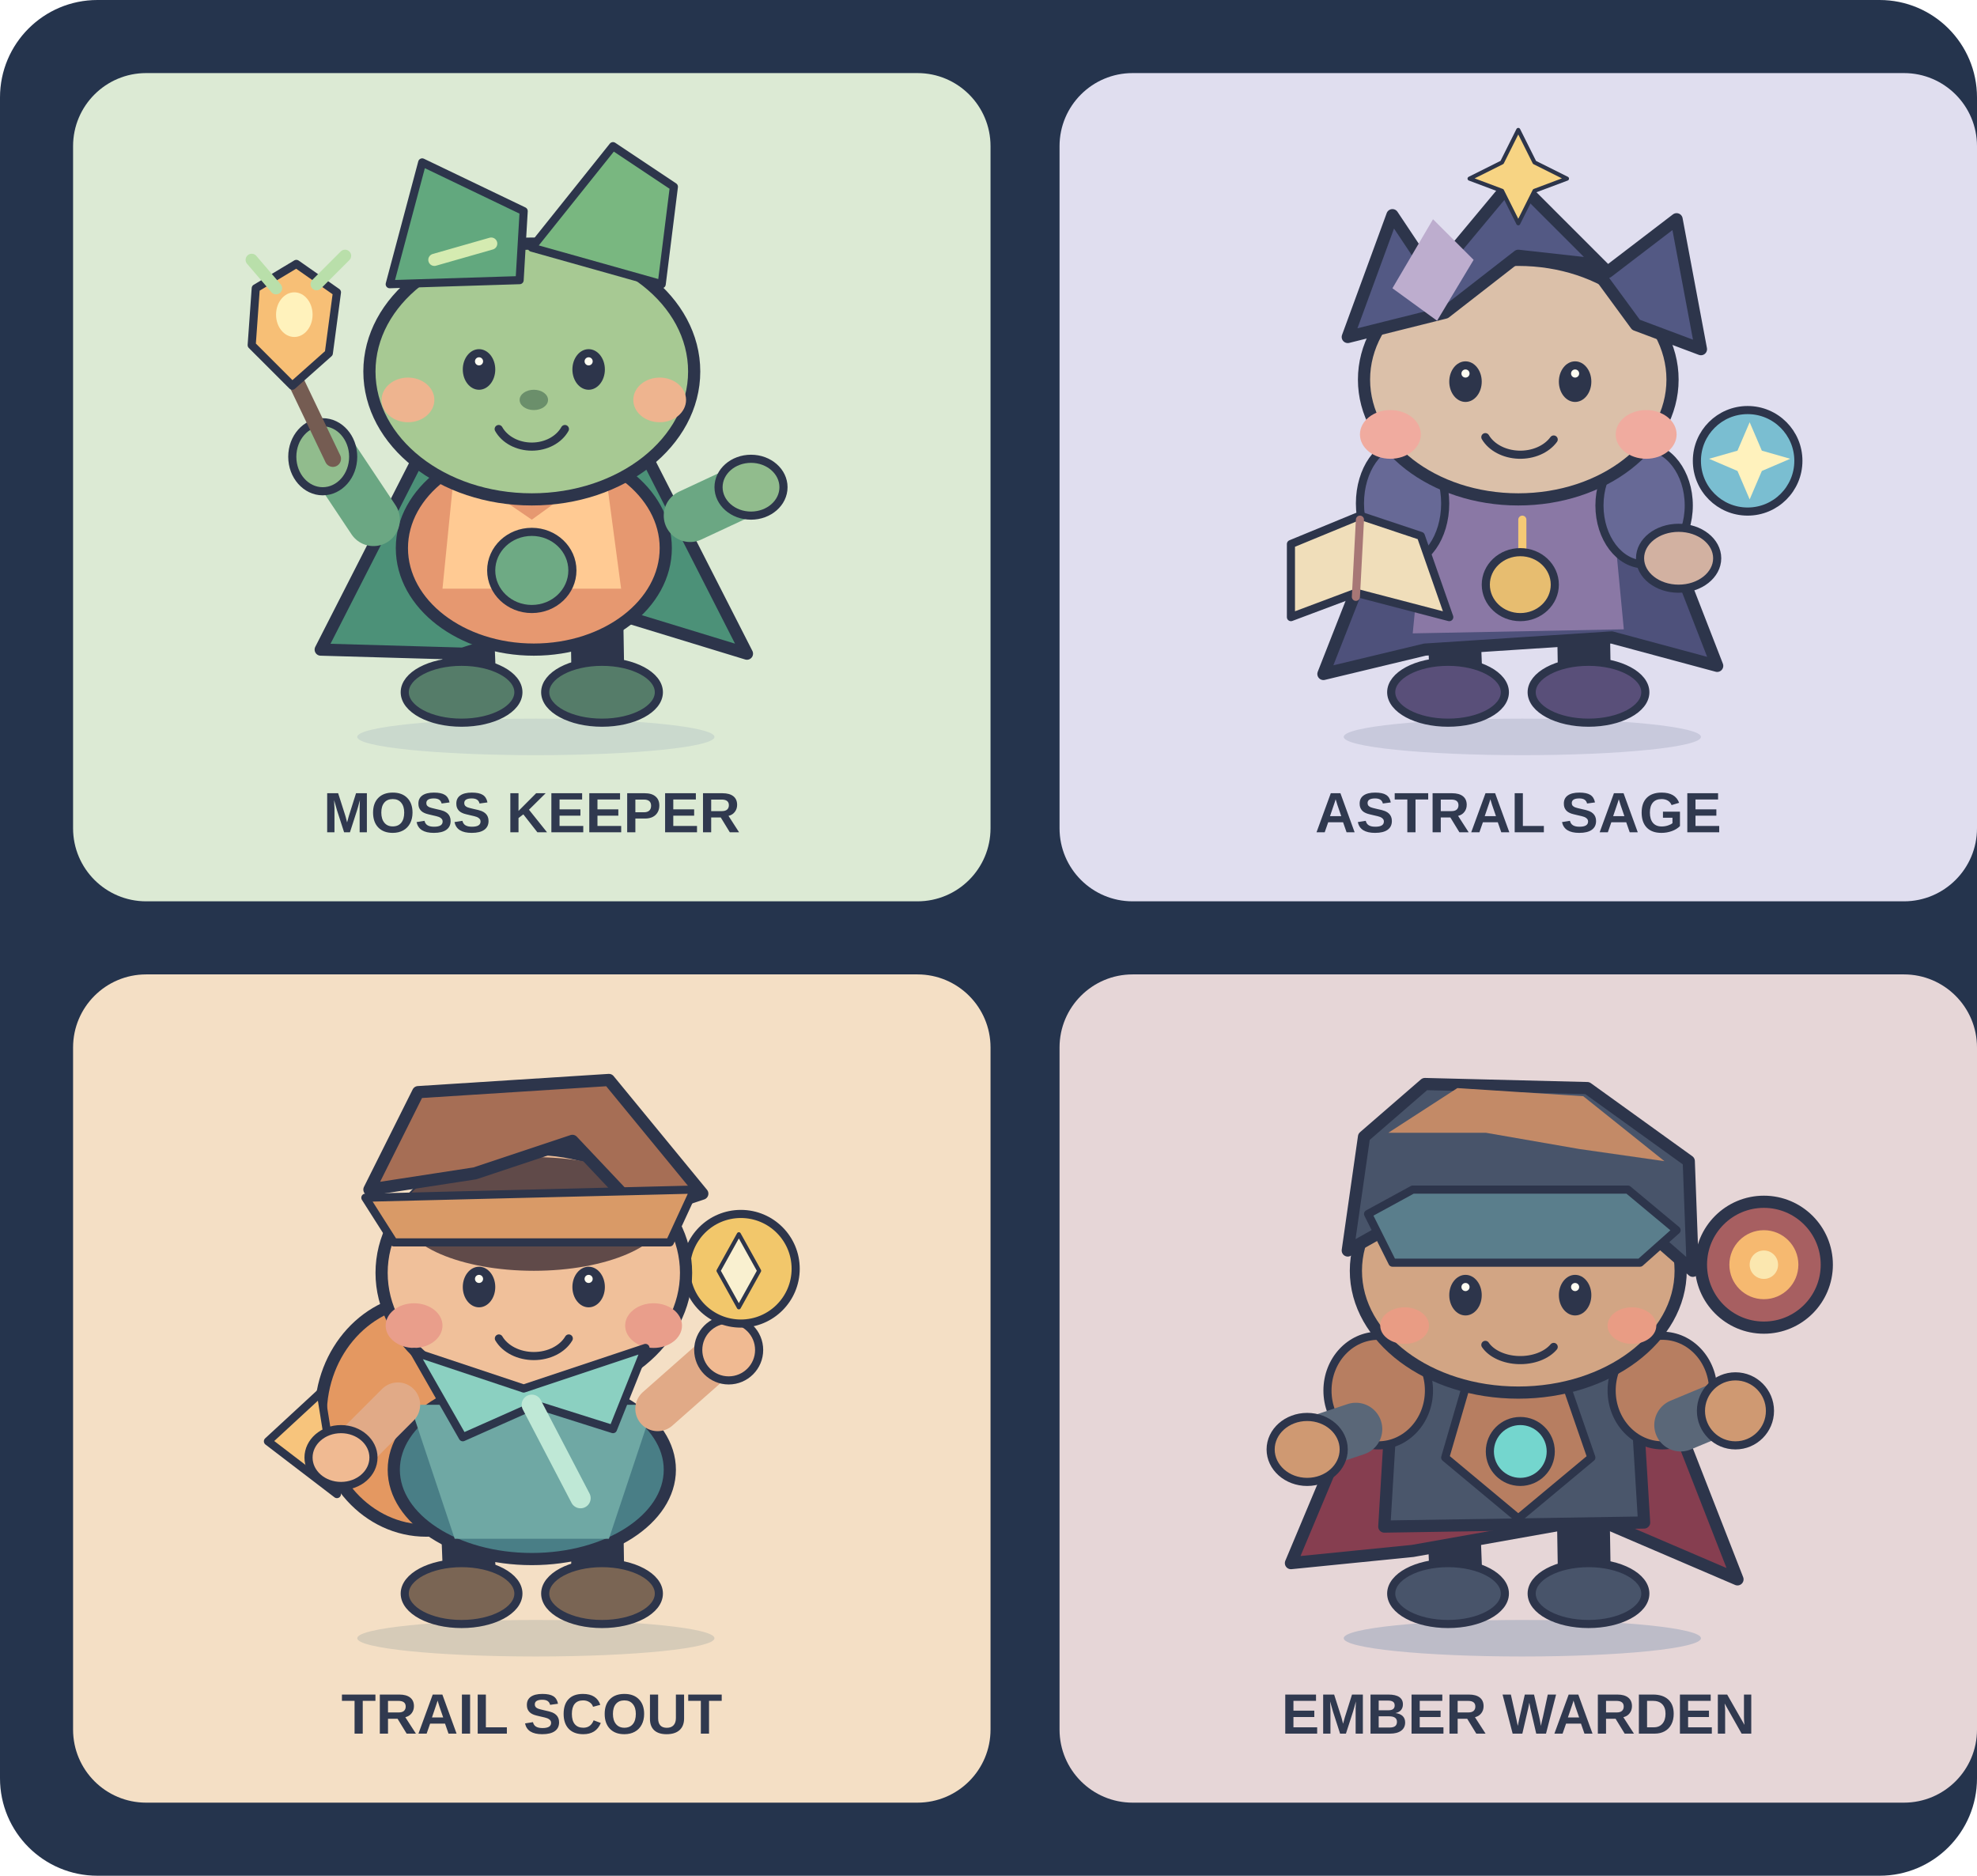
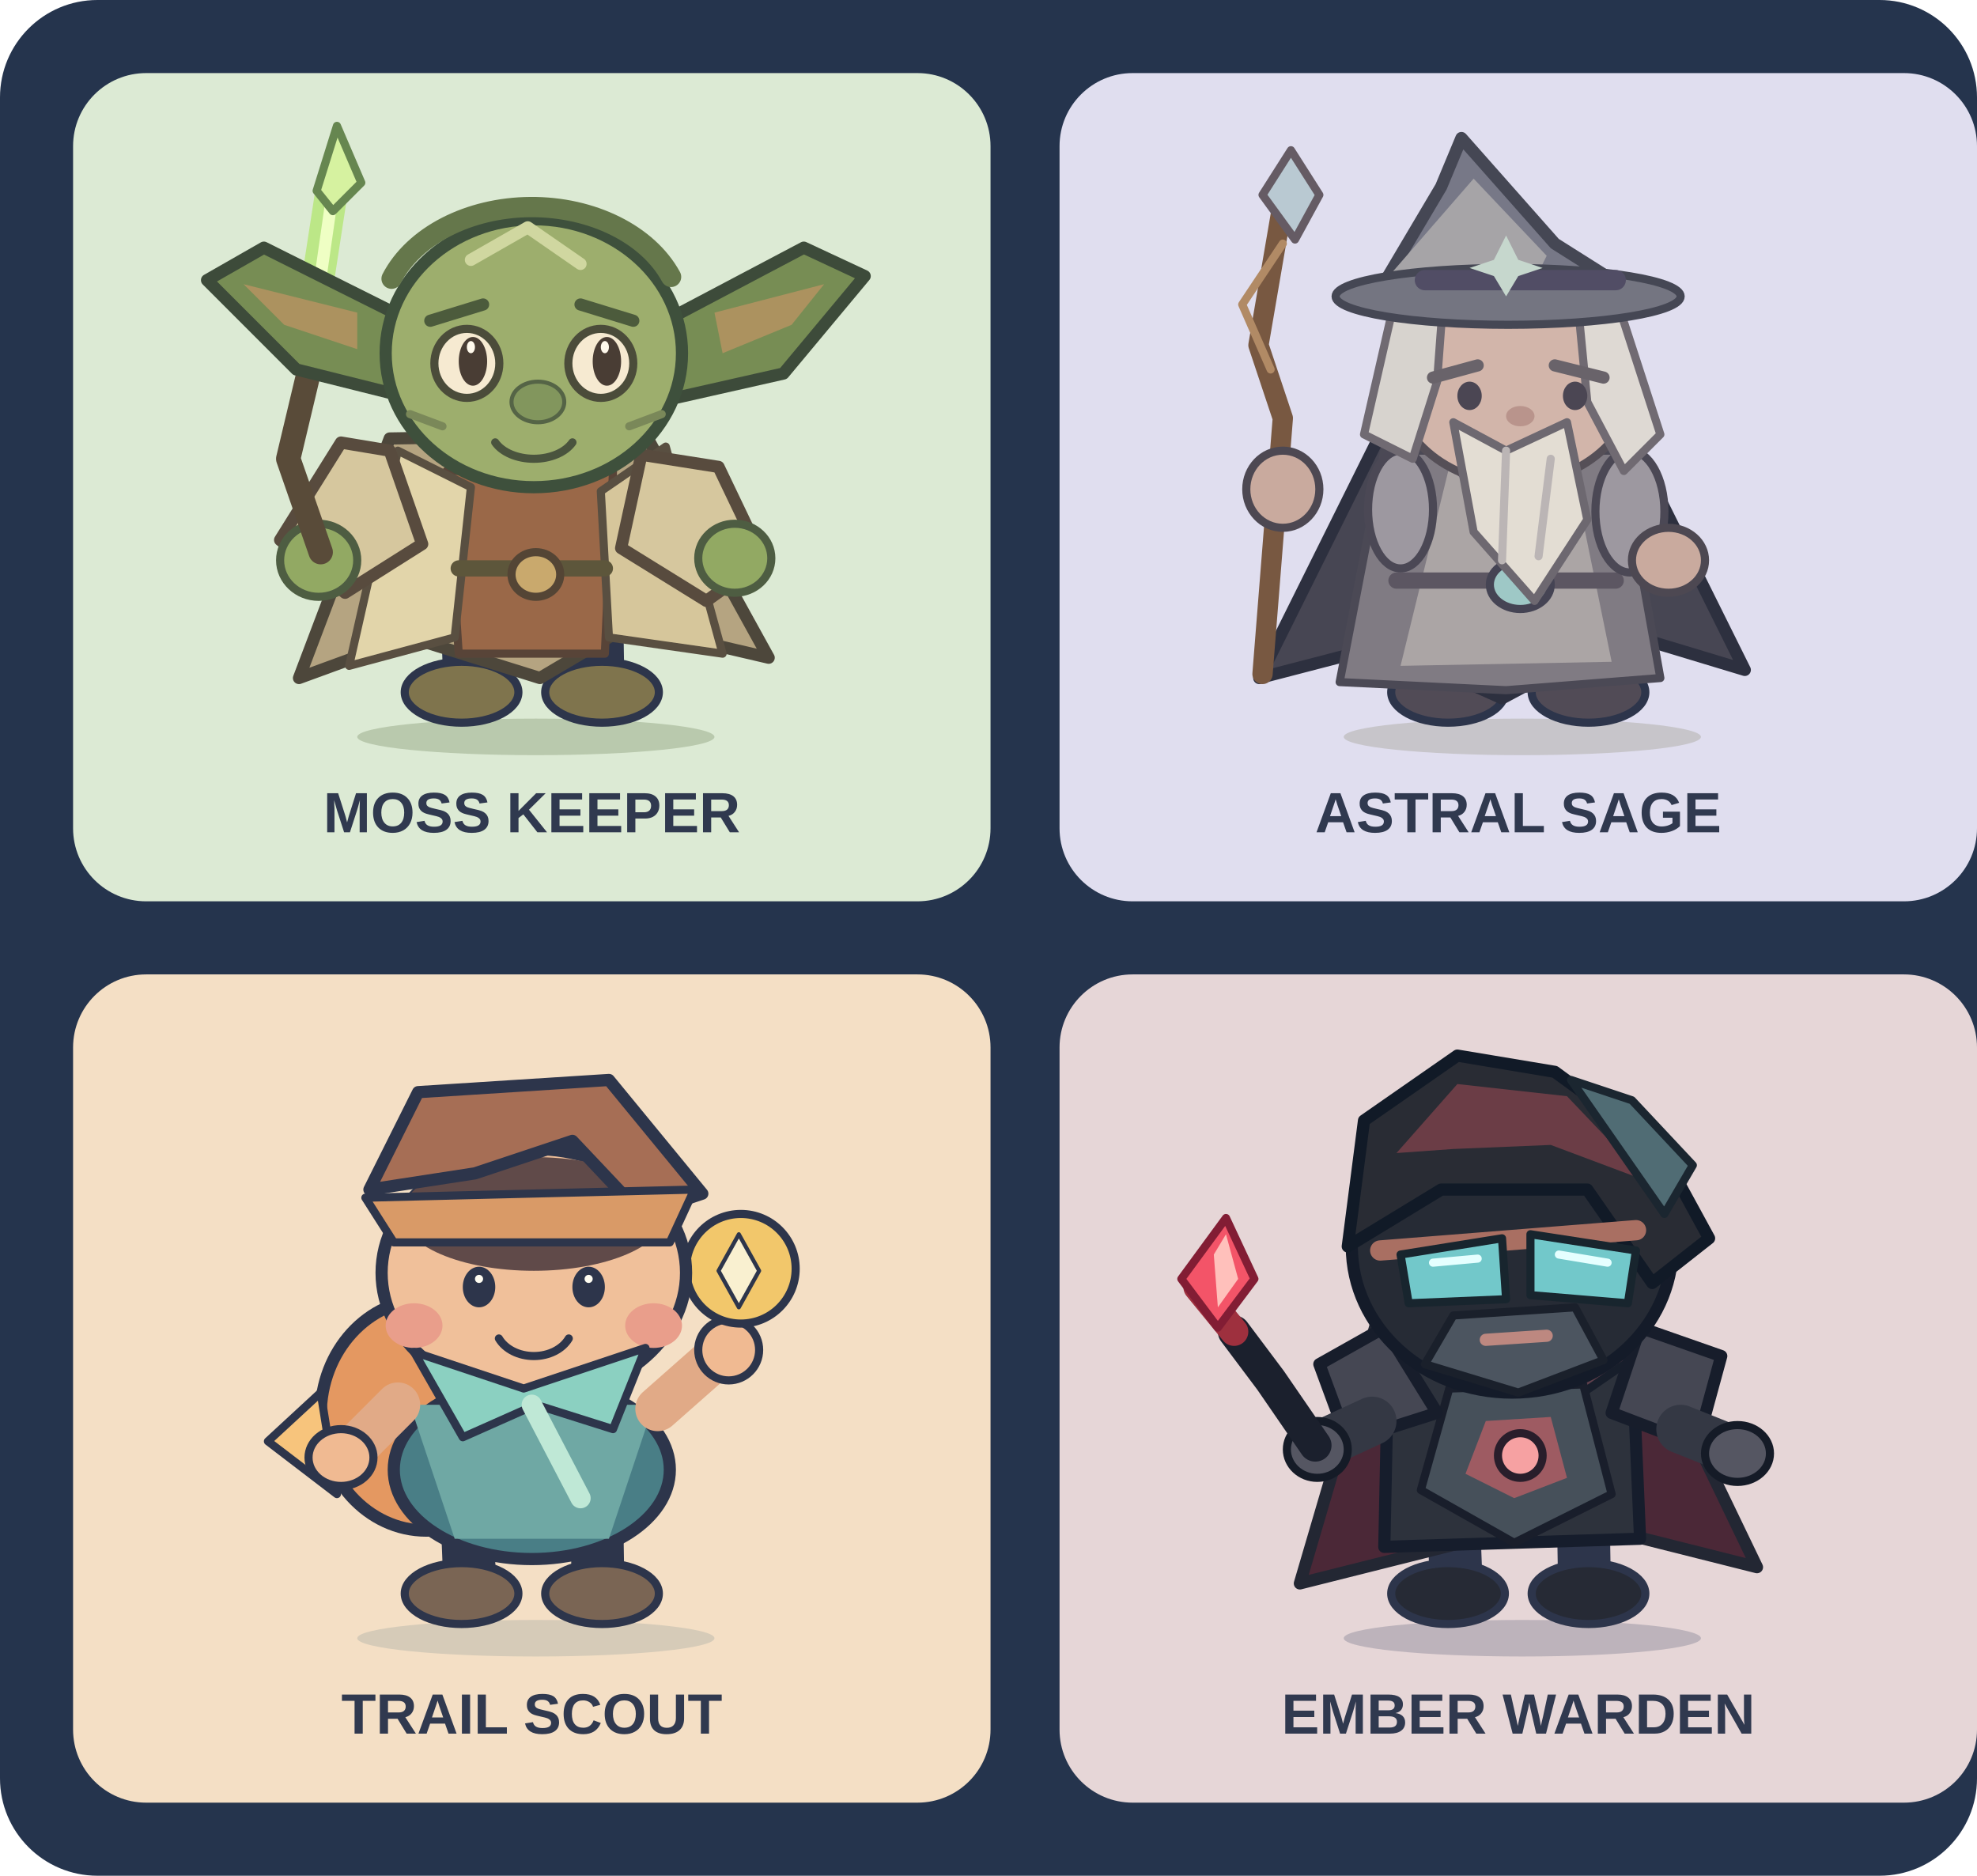
<svg xmlns="http://www.w3.org/2000/svg" viewBox="0 0 487 462">
  <rect width="487" height="462" rx="24" fill="#25344d" />
  <rect x="18" y="18" width="226" height="204" rx="18" fill="#dcead4" />
  <g transform="translate(39 22)">
-     <ellipse cx="93.0" cy="159.5" rx="44.0" ry="4.5" fill="#cad9cd" stroke="none" stroke-width="1" />
+     <ellipse cx="93.0" cy="159.5" rx="44.0" ry="4.5" fill="#b9c9ad" stroke="none" stroke-width="1" />
    <polyline points="76,128 76.7,146" fill="none" stroke="#2d354b" stroke-width="13" stroke-linecap="round" stroke-linejoin="round" />
    <polyline points="108,128 108.3,146" fill="none" stroke="#2d354b" stroke-width="13" stroke-linecap="round" stroke-linejoin="round" />
-     <ellipse cx="74.7" cy="148.5" rx="14.0" ry="7.5" fill="#557c69" stroke="#2d354b" stroke-width="2" />
-     <ellipse cx="109.3" cy="148.5" rx="14.0" ry="7.5" fill="#557c69" stroke="#2d354b" stroke-width="2" />
-     <polygon points="65,89 119,88 145,139 109,128 75,139 40,138" fill="#4c9178" stroke="#2d354b" stroke-width="3" stroke-linejoin="round" />
-     <polyline points="93,109 93,137" fill="none" stroke="#bce0a6" stroke-width="2" stroke-linecap="round" stroke-linejoin="round" />
-     <ellipse cx="92.5" cy="113.0" rx="32.5" ry="25.0" fill="#e69870" stroke="#2d354b" stroke-width="3" />
-     <polygon points="73,93 92,106 110,93 114,123 70,123" fill="#ffca93" stroke="none" stroke-width="1" stroke-linejoin="round" />
-     <ellipse cx="92.0" cy="118.5" rx="10.0" ry="9.5" fill="#6eaa84" stroke="#2d354b" stroke-width="2" />
-     <polyline points="53,106 41,88" fill="none" stroke="#6ba783" stroke-width="13" stroke-linecap="round" stroke-linejoin="round" />
-     <polyline points="131,105 146,98" fill="none" stroke="#6ba783" stroke-width="13" stroke-linecap="round" stroke-linejoin="round" />
-     <ellipse cx="40.5" cy="90.5" rx="7.5" ry="8.5" fill="#91bc8d" stroke="#2d354b" stroke-width="2" />
-     <ellipse cx="146.0" cy="98.0" rx="8.0" ry="7.0" fill="#91bc8d" stroke="#2d354b" stroke-width="2" />
-     <polyline points="43,91 32,68 36,58" fill="none" stroke="#755c52" stroke-width="4" stroke-linecap="round" stroke-linejoin="round" />
-     <polygon points="24,49 34,43 44,50 42,65 33,73 23,63" fill="#f7bf76" stroke="#2d354b" stroke-width="2" stroke-linejoin="round" />
-     <ellipse cx="33.5" cy="55.5" rx="4.5" ry="5.5" fill="#fff2bc" stroke="none" stroke-width="1" />
-     <polyline points="29,49 23,42" fill="none" stroke="#b9dfaa" stroke-width="3" stroke-linecap="round" stroke-linejoin="round" />
-     <polyline points="39,48 46,41" fill="none" stroke="#b9dfaa" stroke-width="3" stroke-linecap="round" stroke-linejoin="round" />
-     <ellipse cx="92.0" cy="69.5" rx="40.0" ry="31.5" fill="#a7c993" stroke="#2d354b" stroke-width="3" />
-     <polygon points="57,48 65,18 90,30 89,47" fill="#62a87e" stroke="#2d354b" stroke-width="2" stroke-linejoin="round" />
-     <polygon points="92,39 112,14 127,24 124,48" fill="#79b780" stroke="#2d354b" stroke-width="2" stroke-linejoin="round" />
-     <polyline points="68,42 82,38" fill="none" stroke="#d5ebb1" stroke-width="3" stroke-linecap="round" stroke-linejoin="round" />
-     <ellipse cx="61.5" cy="76.5" rx="6.5" ry="5.5" fill="#eeb48f" stroke="none" stroke-width="1" />
-     <ellipse cx="123.5" cy="76.5" rx="6.5" ry="5.5" fill="#eeb48f" stroke="none" stroke-width="1" />
-     <ellipse cx="79.0" cy="69.0" rx="4.0" ry="5.0" fill="#2d354b" stroke="none" stroke-width="1" />
-     <ellipse cx="79.0" cy="67.0" rx="1.0" ry="1.0" fill="#fffdf2" stroke="none" stroke-width="1" />
-     <ellipse cx="106.0" cy="69.0" rx="4.0" ry="5.0" fill="#2d354b" stroke="none" stroke-width="1" />
-     <ellipse cx="106.0" cy="67.0" rx="1.0" ry="1.0" fill="#fffdf2" stroke="none" stroke-width="1" />
-     <ellipse cx="92.5" cy="76.5" rx="3.5" ry="2.5" fill="#6b8f6b" stroke="none" stroke-width="1" />
-     <path d="M 83.843 83.67 A 9.0 7.5 0 0 0 100.157 83.67" fill="none" stroke="#2d354b" stroke-width="2" stroke-linecap="round" />
+     <ellipse cx="74.7" cy="148.5" rx="14.0" ry="7.5" fill="#7f744d" stroke="#2d354b" stroke-width="2" />
+     <ellipse cx="109.3" cy="148.5" rx="14.0" ry="7.5" fill="#7f744d" stroke="#2d354b" stroke-width="2" />
+     <polygon points="57,86 120,85 150.35,140 116,132 94,145 62,135 34.65,145" fill="#b5a481" stroke="#4d473b" stroke-width="3" stroke-linejoin="round" />
+     <polygon points="71,94 112,94 110,139 74,139" fill="#9a6848" stroke="#584438" stroke-width="2" stroke-linejoin="round" />
+     <polygon points="59,89 77,98 73,135 47,142" fill="#e2d5aa" stroke="#594f41" stroke-width="2" stroke-linejoin="round" />
+     <polygon points="125,88 109,99 111,135 139,139" fill="#d6c69b" stroke="#594f41" stroke-width="2" stroke-linejoin="round" />
+     <polyline points="74,118 110,118" fill="none" stroke="#5d563b" stroke-width="4" stroke-linecap="round" stroke-linejoin="round" />
+     <ellipse cx="93.0" cy="119.5" rx="6.0" ry="5.5" fill="#c9a96d" stroke="#544535" stroke-width="2" />
+     <polygon points="57,89 45,87 30,111 46,124 65,112" fill="#d6c79e" stroke="#584b3e" stroke-width="3" stroke-linejoin="round" />
+     <polygon points="119,90 138,93 149,116 135,126 114,113" fill="#d6c79e" stroke="#584b3e" stroke-width="3" stroke-linejoin="round" />
+     <ellipse cx="39.5" cy="116.0" rx="9.5" ry="9.0" fill="#92a963" stroke="#4e5d42" stroke-width="2" />
+     <ellipse cx="142.0" cy="115.5" rx="9.0" ry="8.5" fill="#92a963" stroke="#4e5d42" stroke-width="2" />
+     <polyline points="40,114 32,91 37,70 39,49" fill="none" stroke="#594b39" stroke-width="6" stroke-linecap="round" stroke-linejoin="round" />
+     <polyline points="39,49 43,23" fill="none" stroke="#bce787" stroke-width="8" stroke-linecap="round" stroke-linejoin="round" />
+     <polyline points="40,46 43,25" fill="none" stroke="#efffc4" stroke-width="3" stroke-linecap="round" stroke-linejoin="round" />
+     <polygon points="39,25 44,9 50,23 43,30" fill="#d6f2a0" stroke="#668650" stroke-width="2" stroke-linejoin="round" />
+     <polygon points="36,60 25,55 34,48" fill="#77ab62" stroke="#506846" stroke-width="2" stroke-linejoin="round" />
+     <polygon points="62,57 26,39 12,47 34,69 62,76" fill="#778d54" stroke="#3d4b3a" stroke-width="3" stroke-linejoin="round" />
+     <polygon points="123,58 159,39 174,46 154,70 123,77" fill="#778d54" stroke="#3d4b3a" stroke-width="3" stroke-linejoin="round" />
+     <polygon points="21,48 49,55 49,64 31,58" fill="#ac925f" stroke="none" stroke-width="1" stroke-linejoin="round" />
+     <polygon points="164,48 137,55 139,65 156,58" fill="#ac925f" stroke="none" stroke-width="1" stroke-linejoin="round" />
+     <ellipse cx="92.5" cy="65.0" rx="36.5" ry="33.0" fill="#9dae6d" stroke="#3e503c" stroke-width="3" />
+     <path d="M 126.306 46.198 A 37.0 27.5 0 0 0 57.458 46.645" fill="none" stroke="#65774b" stroke-width="5" stroke-linecap="round" />
+     <polyline points="77,42 91,34 104,43" fill="none" stroke="#d0d7a0" stroke-width="3" stroke-linecap="round" stroke-linejoin="round" />
+     <polyline points="67,57 80,53" fill="none" stroke="#4c5b3c" stroke-width="3" stroke-linecap="round" stroke-linejoin="round" />
+     <polyline points="104,53 117,57" fill="none" stroke="#4c5b3c" stroke-width="3" stroke-linecap="round" stroke-linejoin="round" />
+     <ellipse cx="76.0" cy="67.5" rx="8.0" ry="8.5" fill="#f6ead1" stroke="#4b4c3a" stroke-width="2" />
+     <ellipse cx="77.5" cy="67.0" rx="3.5" ry="6.0" fill="#493d34" stroke="none" stroke-width="1" />
+     <ellipse cx="77.0" cy="63.5" rx="1.0" ry="1.5" fill="#fff9ec" stroke="none" stroke-width="1" />
+     <ellipse cx="109.0" cy="67.5" rx="8.0" ry="8.5" fill="#f6ead1" stroke="#4b4c3a" stroke-width="2" />
+     <ellipse cx="110.5" cy="67.0" rx="3.5" ry="6.0" fill="#493d34" stroke="none" stroke-width="1" />
+     <ellipse cx="110.0" cy="63.5" rx="1.0" ry="1.5" fill="#fff9ec" stroke="none" stroke-width="1" />
+     <ellipse cx="93.5" cy="77.0" rx="6.5" ry="5.0" fill="#82965d" stroke="#556446" stroke-width="1" />
+     <path d="M 82.984 86.958 A 10.5 7.0 0 0 0 102.016 86.958" fill="none" stroke="#4a543e" stroke-width="2" stroke-linecap="round" />
+     <polyline points="62,80 70,83" fill="none" stroke="#7a8859" stroke-width="2" stroke-linecap="round" stroke-linejoin="round" />
+     <polyline points="116,83 124,80" fill="none" stroke="#7a8859" stroke-width="2" stroke-linecap="round" stroke-linejoin="round" />
  </g>
  <text x="131" y="205" text-anchor="middle" fill="#30394f" font-family="Arial,sans-serif" font-size="14" font-weight="bold">MOSS KEEPER</text>
  <rect x="261" y="18" width="226" height="204" rx="18" fill="#e0deef" />
  <g transform="translate(282 22)">
-     <ellipse cx="93.0" cy="159.5" rx="44.0" ry="4.5" fill="#c8c9dc" stroke="none" stroke-width="1" />
+     <ellipse cx="93.0" cy="159.5" rx="44.0" ry="4.5" fill="#c7c5ca" stroke="none" stroke-width="1" />
    <polyline points="76,128 76.7,146" fill="none" stroke="#2d354b" stroke-width="13" stroke-linecap="round" stroke-linejoin="round" />
    <polyline points="108,128 108.3,146" fill="none" stroke="#2d354b" stroke-width="13" stroke-linecap="round" stroke-linejoin="round" />
-     <ellipse cx="74.7" cy="148.5" rx="14.0" ry="7.5" fill="#594f79" stroke="#2d354b" stroke-width="2" />
-     <ellipse cx="109.3" cy="148.5" rx="14.0" ry="7.5" fill="#594f79" stroke="#2d354b" stroke-width="2" />
-     <polygon points="66,88 120,88 141,142 115,135 69,138 44,144" fill="#4e517b" stroke="#2d354b" stroke-width="3" stroke-linejoin="round" />
-     <polygon points="70,93 95,102 114,91 118,133 66,134" fill="#8a78a5" stroke="none" stroke-width="1" stroke-linejoin="round" />
-     <polyline points="93,106 93,129" fill="none" stroke="#f5c975" stroke-width="2" stroke-linecap="round" stroke-linejoin="round" />
-     <ellipse cx="92.5" cy="122.0" rx="8.5" ry="8.0" fill="#e7bd70" stroke="#2d354b" stroke-width="2" />
-     <ellipse cx="63.5" cy="102.0" rx="10.5" ry="15.0" fill="#676996" stroke="#2d354b" stroke-width="2" />
-     <ellipse cx="123.0" cy="102.5" rx="11.0" ry="14.5" fill="#676996" stroke="#2d354b" stroke-width="2" />
-     <ellipse cx="58.5" cy="115.5" rx="9.5" ry="7.5" fill="#d2b1a1" stroke="#2d354b" stroke-width="2" />
-     <ellipse cx="131.5" cy="115.5" rx="9.5" ry="7.5" fill="#d2b1a1" stroke="#2d354b" stroke-width="2" />
-     <polygon points="36,112 53,105 68,110 75,130 52,124 36,130" fill="#f0deba" stroke="#2d354b" stroke-width="2" stroke-linejoin="round" />
-     <polyline points="53,106 52,125" fill="none" stroke="#a77776" stroke-width="2" stroke-linecap="round" stroke-linejoin="round" />
-     <ellipse cx="148.5" cy="91.5" rx="12.5" ry="12.5" fill="#7abed1" stroke="#2d354b" stroke-width="2" />
-     <polygon points="149,82 152,89 159,91 152,94 149,101 146,94 139,91 146,89" fill="#fff2bd" stroke="none" stroke-width="1" stroke-linejoin="round" />
-     <ellipse cx="92.0" cy="71.5" rx="38.0" ry="29.5" fill="#dbc0a9" stroke="#2d354b" stroke-width="3" />
-     <polygon points="50,61 61,31 71,46 91,22 114,45 131,32 137,64 121,58 110,43 92,41 74,55" fill="#535984" stroke="#2d354b" stroke-width="3" stroke-linejoin="round" />
-     <polygon points="61,49 71,32 81,42 72,57" fill="#bdadce" stroke="none" stroke-width="1" stroke-linejoin="round" />
-     <ellipse cx="60.5" cy="85.0" rx="7.5" ry="6.0" fill="#f0ab9f" stroke="none" stroke-width="1" />
-     <ellipse cx="123.5" cy="85.0" rx="7.5" ry="6.0" fill="#f0ab9f" stroke="none" stroke-width="1" />
-     <ellipse cx="79.0" cy="72.0" rx="4.0" ry="5.0" fill="#2d354b" stroke="none" stroke-width="1" />
-     <ellipse cx="79.0" cy="70.0" rx="1.0" ry="1.0" fill="#fffdf2" stroke="none" stroke-width="1" />
-     <ellipse cx="106.0" cy="72.0" rx="4.0" ry="5.0" fill="#2d354b" stroke="none" stroke-width="1" />
-     <ellipse cx="106.0" cy="70.0" rx="1.0" ry="1.0" fill="#fffdf2" stroke="none" stroke-width="1" />
-     <path d="M 83.89 85.67 A 9.5 7.5 0 0 0 100.727 86.25" fill="none" stroke="#2d354b" stroke-width="2" stroke-linecap="round" />
-     <polygon points="88,18 92,10 96,18 104,22 96,25 92,33 88,25 80,22" fill="#f7d483" stroke="#2d354b" stroke-width="1" stroke-linejoin="round" />
+     <ellipse cx="74.7" cy="148.5" rx="14.0" ry="7.5" fill="#514b56" stroke="#2d354b" stroke-width="2" />
+     <ellipse cx="109.3" cy="148.5" rx="14.0" ry="7.5" fill="#514b56" stroke="#2d354b" stroke-width="2" />
+     <polygon points="63,75 115,77 147.8,143 118,134 88,150 59,137 28.2,145" fill="#474653" stroke="#2d303f" stroke-width="3" stroke-linejoin="round" />
+     <polygon points="59,89 117,89 127,145 89,148 48,146" fill="#807b83" stroke="#4b4955" stroke-width="2" stroke-linejoin="round" />
+     <polygon points="75,93 105,92 115,141 63,142" fill="#aba5a5" stroke="none" stroke-width="1" stroke-linejoin="round" />
+     <polygon points="76,94 91,109 103,94" fill="#665b75" stroke="none" stroke-width="1" stroke-linejoin="round" />
+     <polyline points="62,121 116,121" fill="none" stroke="#5c5662" stroke-width="4" stroke-linecap="round" stroke-linejoin="round" />
+     <ellipse cx="92.5" cy="122.0" rx="7.5" ry="6.0" fill="#9ec8c6" stroke="#454454" stroke-width="2" />
+     <polyline points="29,144 34,81 28,63 34,28" fill="none" stroke="#785841" stroke-width="5" stroke-linecap="round" stroke-linejoin="round" />
+     <polyline points="31,69 24,53 34,38" fill="none" stroke="#b18a65" stroke-width="2" stroke-linecap="round" stroke-linejoin="round" />
+     <polygon points="29,26 36,15 43,26 37,37" fill="#b9c9d2" stroke="#655b64" stroke-width="2" stroke-linejoin="round" />
+     <ellipse cx="63.0" cy="103.5" rx="8.0" ry="14.5" fill="#9d98a0" stroke="#4b4855" stroke-width="2" />
+     <ellipse cx="119.5" cy="104.0" rx="8.5" ry="15.0" fill="#9d98a0" stroke="#4b4855" stroke-width="2" />
+     <ellipse cx="34.0" cy="98.5" rx="9.0" ry="9.5" fill="#c9aa9e" stroke="#4d4852" stroke-width="2" />
+     <ellipse cx="129.0" cy="116.0" rx="9.0" ry="8.0" fill="#c9aa9e" stroke="#4d4852" stroke-width="2" />
+     <ellipse cx="91.0" cy="71.0" rx="30.0" ry="26.0" fill="#d2b5aa" stroke="#554f57" stroke-width="2" />
+     <polygon points="62,50 54,85 66,91 72,72 74,45" fill="#d7d3ce" stroke="#706a72" stroke-width="2" stroke-linejoin="round" />
+     <polygon points="115,48 127,85 118,94 109,77 106,46" fill="#ded9d3" stroke="#706a72" stroke-width="2" stroke-linejoin="round" />
+     <polygon points="76,82 89,89 104,82 109,106 96,126 81,109" fill="#e3ddd3" stroke="#6d6870" stroke-width="2" stroke-linejoin="round" />
+     <polyline points="89,89 88,116" fill="none" stroke="#bbb5b5" stroke-width="2" stroke-linecap="round" stroke-linejoin="round" />
+     <polyline points="100,91 97,115" fill="none" stroke="#bbb5b5" stroke-width="2" stroke-linecap="round" stroke-linejoin="round" />
+     <polyline points="71,71 82,68" fill="none" stroke="#69636a" stroke-width="3" stroke-linecap="round" stroke-linejoin="round" />
+     <polyline points="101,68 113,71" fill="none" stroke="#69636a" stroke-width="3" stroke-linecap="round" stroke-linejoin="round" />
+     <ellipse cx="80.0" cy="75.5" rx="3.0" ry="3.5" fill="#4b4653" stroke="none" stroke-width="1" />
+     <ellipse cx="106.0" cy="75.5" rx="3.0" ry="3.5" fill="#4b4653" stroke="none" stroke-width="1" />
+     <ellipse cx="92.5" cy="80.5" rx="3.5" ry="2.5" fill="#b9948c" stroke="none" stroke-width="1" />
+     <polygon points="57,51 73,24 78,12 101,38 120,50" fill="#777887" stroke="#454754" stroke-width="3" stroke-linejoin="round" />
+     <polygon points="61,45 81,22 99,41 96,47" fill="#a6a4a7" stroke="none" stroke-width="1" stroke-linejoin="round" />
+     <ellipse cx="89.5" cy="51.0" rx="42.5" ry="7.0" fill="#747581" stroke="#454754" stroke-width="2" />
+     <polyline points="69,47 116,47" fill="none" stroke="#514d65" stroke-width="5" stroke-linecap="round" stroke-linejoin="round" />
+     <polygon points="89,36 92,42 98,44 92,46 89,51 86,46 80,44 86,42" fill="#c6d7cd" stroke="none" stroke-width="1" stroke-linejoin="round" />
  </g>
  <text x="374" y="205" text-anchor="middle" fill="#30394f" font-family="Arial,sans-serif" font-size="14" font-weight="bold">ASTRAL SAGE</text>
  <rect x="18" y="240" width="226" height="204" rx="18" fill="#f4dfc5" />
  <g transform="translate(39 244)">
    <ellipse cx="93.0" cy="159.5" rx="44.0" ry="4.5" fill="#d6cbb8" stroke="none" stroke-width="1" />
    <polyline points="76,128 76.7,146" fill="none" stroke="#2d354b" stroke-width="13" stroke-linecap="round" stroke-linejoin="round" />
    <polyline points="108,128 108.3,146" fill="none" stroke="#2d354b" stroke-width="13" stroke-linecap="round" stroke-linejoin="round" />
    <ellipse cx="74.7" cy="148.5" rx="14.0" ry="7.5" fill="#7a6554" stroke="#2d354b" stroke-width="2" />
    <ellipse cx="109.3" cy="148.5" rx="14.0" ry="7.5" fill="#7a6554" stroke="#2d354b" stroke-width="2" />
    <ellipse cx="66.0" cy="104.5" rx="26.0" ry="28.5" fill="#e49861" stroke="#2d354b" stroke-width="3" />
    <polygon points="40,99 27,111 44,124" fill="#f7c47c" stroke="#2d354b" stroke-width="2" stroke-linejoin="round" />
    <ellipse cx="92.0" cy="118.0" rx="34.0" ry="22.0" fill="#497e86" stroke="#2d354b" stroke-width="3" />
    <polygon points="62,102 122,102 111,135 73,135" fill="#6fa8a4" stroke="none" stroke-width="1" stroke-linejoin="round" />
    <polyline points="59,102 47,114" fill="none" stroke="#e1aa87" stroke-width="11" stroke-linecap="round" stroke-linejoin="round" />
    <polyline points="123,103 140,88" fill="none" stroke="#e1aa87" stroke-width="11" stroke-linecap="round" stroke-linejoin="round" />
    <ellipse cx="45.0" cy="115.0" rx="8.0" ry="7.0" fill="#f0ba92" stroke="#2d354b" stroke-width="2" />
    <ellipse cx="140.5" cy="88.5" rx="7.5" ry="7.5" fill="#f0ba92" stroke="#2d354b" stroke-width="2" />
    <ellipse cx="143.5" cy="68.5" rx="13.5" ry="13.5" fill="#f2c76b" stroke="#2d354b" stroke-width="2" />
    <polygon points="143,60 148,69 143,78 138,69" fill="#f9f0d0" stroke="#2d354b" stroke-width="1" stroke-linejoin="round" />
    <ellipse cx="92.5" cy="69.5" rx="37.5" ry="30.5" fill="#f0c09a" stroke="#2d354b" stroke-width="3" />
    <ellipse cx="92.5" cy="55.0" rx="32.5" ry="14.0" fill="#604a49" stroke="none" stroke-width="1" />
    <polygon points="52,49 64,25 111,22 134,50 119,55 102,37 78,45" fill="#a66e55" stroke="#2d354b" stroke-width="3" stroke-linejoin="round" />
    <polygon points="51,51 132,49 126,62 58,62" fill="#d99a67" stroke="#2d354b" stroke-width="2" stroke-linejoin="round" />
    <ellipse cx="63.0" cy="82.5" rx="7.0" ry="5.5" fill="#e99e8b" stroke="none" stroke-width="1" />
    <ellipse cx="122.0" cy="82.5" rx="7.0" ry="5.5" fill="#e99e8b" stroke="none" stroke-width="1" />
    <ellipse cx="79.0" cy="73.0" rx="4.0" ry="5.0" fill="#2d354b" stroke="none" stroke-width="1" />
    <ellipse cx="79.0" cy="71.0" rx="1.0" ry="1.0" fill="#fffdf2" stroke="none" stroke-width="1" />
    <ellipse cx="106.0" cy="73.0" rx="4.0" ry="5.0" fill="#2d354b" stroke="none" stroke-width="1" />
    <ellipse cx="106.0" cy="71.0" rx="1.0" ry="1.0" fill="#fffdf2" stroke="none" stroke-width="1" />
    <path d="M 83.89 85.67 A 9.5 7.5 0 0 0 101.11 85.67" fill="none" stroke="#2d354b" stroke-width="2" stroke-linecap="round" />
    <polygon points="63,89 90,98 120,88 112,108 93,102 75,110" fill="#8bd0c1" stroke="#2d354b" stroke-width="2" stroke-linejoin="round" />
    <polyline points="92,102 104,125" fill="none" stroke="#bfe8d6" stroke-width="5" stroke-linecap="round" stroke-linejoin="round" />
  </g>
  <text x="131" y="427" text-anchor="middle" fill="#30394f" font-family="Arial,sans-serif" font-size="14" font-weight="bold">TRAIL SCOUT</text>
  <rect x="261" y="240" width="226" height="204" rx="18" fill="#e6d6d7" />
  <g transform="translate(282 244)">
-     <ellipse cx="93.0" cy="159.5" rx="44.0" ry="4.5" fill="#bdbcc8" stroke="none" stroke-width="1" />
+     <ellipse cx="93.0" cy="159.5" rx="44.0" ry="4.5" fill="#bdb3bb" stroke="none" stroke-width="1" />
    <polyline points="76,128 76.7,146" fill="none" stroke="#2d354b" stroke-width="13" stroke-linecap="round" stroke-linejoin="round" />
    <polyline points="108,128 108.3,146" fill="none" stroke="#2d354b" stroke-width="13" stroke-linecap="round" stroke-linejoin="round" />
-     <ellipse cx="74.7" cy="148.5" rx="14.0" ry="7.5" fill="#48546a" stroke="#2d354b" stroke-width="2" />
-     <ellipse cx="109.3" cy="148.5" rx="14.0" ry="7.5" fill="#48546a" stroke="#2d354b" stroke-width="2" />
-     <polygon points="62,79 121,81 146,145 111,130 66,138 36,141" fill="#863e50" stroke="#2d354b" stroke-width="3" stroke-linejoin="round" />
-     <polygon points="62,82 120,82 123,131 59,132" fill="#4a566b" stroke="#2d354b" stroke-width="3" stroke-linejoin="round" />
-     <polygon points="81,91 101,89 110,115 92,130 74,115" fill="#b77e61" stroke="#2d354b" stroke-width="2" stroke-linejoin="round" />
-     <ellipse cx="92.5" cy="113.5" rx="7.5" ry="7.5" fill="#74d6ce" stroke="#2d354b" stroke-width="2" />
-     <ellipse cx="57.5" cy="98.5" rx="12.5" ry="13.5" fill="#b77e61" stroke="#2d354b" stroke-width="2" />
-     <ellipse cx="127.5" cy="98.5" rx="12.5" ry="13.5" fill="#b77e61" stroke="#2d354b" stroke-width="2" />
-     <polyline points="52,108 37,113" fill="none" stroke="#5a6778" stroke-width="13" stroke-linecap="round" stroke-linejoin="round" />
-     <polyline points="132,107 144,102" fill="none" stroke="#5a6778" stroke-width="13" stroke-linecap="round" stroke-linejoin="round" />
-     <ellipse cx="40.0" cy="113.0" rx="9.0" ry="8.0" fill="#cf9972" stroke="#2d354b" stroke-width="2" />
-     <ellipse cx="145.5" cy="103.5" rx="8.5" ry="8.5" fill="#cf9972" stroke="#2d354b" stroke-width="2" />
-     <ellipse cx="152.5" cy="67.5" rx="15.5" ry="15.5" fill="#a75f61" stroke="#2d354b" stroke-width="3" />
-     <ellipse cx="152.5" cy="67.5" rx="8.5" ry="8.5" fill="#f6b970" stroke="none" stroke-width="1" />
-     <ellipse cx="152.5" cy="67.5" rx="3.5" ry="3.5" fill="#fbe7af" stroke="none" stroke-width="1" />
-     <ellipse cx="92.0" cy="69.0" rx="40.0" ry="30.0" fill="#d2a584" stroke="#2d354b" stroke-width="3" />
-     <polygon points="50,64 54,36 69,23 109,24 134,42 135,69 119,55 66,55" fill="#48546a" stroke="#2d354b" stroke-width="3" stroke-linejoin="round" />
-     <polygon points="60,35 77,24 108,26 128,42 107,39 84,35" fill="#c38a67" stroke="none" stroke-width="1" stroke-linejoin="round" />
-     <polygon points="55,55 66,49 119,49 131,59 122,67 61,67" fill="#5a7e8c" stroke="#2d354b" stroke-width="2" stroke-linejoin="round" />
-     <ellipse cx="64.0" cy="82.5" rx="6.0" ry="4.5" fill="#e99c84" stroke="none" stroke-width="1" />
-     <ellipse cx="120.0" cy="82.5" rx="6.0" ry="4.5" fill="#e99c84" stroke="none" stroke-width="1" />
-     <ellipse cx="79.0" cy="75.0" rx="4.0" ry="5.0" fill="#2d354b" stroke="none" stroke-width="1" />
-     <ellipse cx="79.0" cy="73.0" rx="1.0" ry="1.0" fill="#fffdf2" stroke="none" stroke-width="1" />
-     <ellipse cx="106.0" cy="75.0" rx="4.0" ry="5.0" fill="#2d354b" stroke="none" stroke-width="1" />
-     <ellipse cx="106.0" cy="73.0" rx="1.0" ry="1.0" fill="#fffdf2" stroke="none" stroke-width="1" />
-     <path d="M 83.89 87.247 A 9.5 6.5 0 0 0 100.727 87.75" fill="none" stroke="#2d354b" stroke-width="2" stroke-linecap="round" />
+     <ellipse cx="74.7" cy="148.5" rx="14.0" ry="7.5" fill="#262a35" stroke="#2d354b" stroke-width="2" />
+     <ellipse cx="109.3" cy="148.5" rx="14.0" ry="7.5" fill="#262a35" stroke="#2d354b" stroke-width="2" />
+     <polygon points="57,82 120,78 150.8,142 119,134 78,136 38.2,146" fill="#4b2837" stroke="#232733" stroke-width="3" stroke-linejoin="round" />
+     <polygon points="60,89 120,88 122,135 59,137" fill="#2d323c" stroke="#161d2c" stroke-width="3" stroke-linejoin="round" />
+     <polygon points="62,88 79,78 108,78 124,88 108,99 77,98" fill="#61404c" stroke="#171e2b" stroke-width="2" stroke-linejoin="round" />
+     <polygon points="75,98 108,97 115,124 91,136 68,123" fill="#46505a" stroke="#191e2b" stroke-width="2" stroke-linejoin="round" />
+     <polygon points="84,106 100,105 104,120 91,125 79,119" fill="#9e5b62" stroke="none" stroke-width="1" stroke-linejoin="round" />
+     <ellipse cx="92.5" cy="114.5" rx="5.5" ry="5.5" fill="#f6a1a2" stroke="#291e2b" stroke-width="2" />
+     <polygon points="59,83 43,92 50,111 72,104" fill="#454753" stroke="#171d2b" stroke-width="3" stroke-linejoin="round" />
+     <polygon points="122,83 142,90 136,112 115,104" fill="#454753" stroke="#171d2b" stroke-width="3" stroke-linejoin="round" />
+     <polyline points="56,106 43,112" fill="none" stroke="#343844" stroke-width="12" stroke-linecap="round" stroke-linejoin="round" />
+     <polyline points="132,108 147,114" fill="none" stroke="#343844" stroke-width="12" stroke-linecap="round" stroke-linejoin="round" />
+     <ellipse cx="42.5" cy="113.0" rx="7.5" ry="7.0" fill="#555662" stroke="#151b27" stroke-width="2" />
+     <ellipse cx="146.0" cy="114.0" rx="8.0" ry="7.0" fill="#555662" stroke="#151b27" stroke-width="2" />
+     <polyline points="42,112 31,96 22,84" fill="none" stroke="#1b202d" stroke-width="8" stroke-linecap="round" stroke-linejoin="round" />
+     <polyline points="22,84 13,73" fill="none" stroke="#9e303e" stroke-width="7" stroke-linecap="round" stroke-linejoin="round" />
+     <polygon points="9,71 20,56 27,71 18,83" fill="#f35468" stroke="#821d34" stroke-width="2" stroke-linejoin="round" />
+     <polygon points="17,65 20,60 23,71 18,78" fill="#ffc0bb" stroke="none" stroke-width="1" stroke-linejoin="round" />
+     <ellipse cx="90.5" cy="63.0" rx="39.5" ry="36.0" fill="#262b35" stroke="#141b29" stroke-width="3" />
+     <polygon points="50,63 54,32 77,16 101,20 127,39 139,61 125,72 109,49 73,49" fill="#292c34" stroke="#111a27" stroke-width="3" stroke-linejoin="round" />
+     <polygon points="62,40 77,23 104,26 124,47 100,38 76,39" fill="#6b3d46" stroke="none" stroke-width="1" stroke-linejoin="round" />
+     <polygon points="105,22 120,27 135,43 128,55" fill="#506c74" stroke="#1b2630" stroke-width="2" stroke-linejoin="round" />
+     <polyline points="58,64 121,59" fill="none" stroke="#a96f62" stroke-width="5" stroke-linecap="round" stroke-linejoin="round" />
+     <polygon points="63,65 88,61 89,76 65,77" fill="#72c8ca" stroke="#18252e" stroke-width="2" stroke-linejoin="round" />
+     <polygon points="95,60 121,64 119,77 95,75" fill="#72c8ca" stroke="#18252e" stroke-width="2" stroke-linejoin="round" />
+     <polyline points="71,67 82,66" fill="none" stroke="#e5ffff" stroke-width="2" stroke-linecap="round" stroke-linejoin="round" />
+     <polyline points="102,65 114,67" fill="none" stroke="#e5ffff" stroke-width="2" stroke-linecap="round" stroke-linejoin="round" />
+     <polygon points="76,80 106,78 113,91 92,99 69,92" fill="#4c5560" stroke="#1a202b" stroke-width="2" stroke-linejoin="round" />
+     <polyline points="84,86 99,85" fill="none" stroke="#bd8880" stroke-width="3" stroke-linecap="round" stroke-linejoin="round" />
  </g>
  <text x="374" y="427" text-anchor="middle" fill="#30394f" font-family="Arial,sans-serif" font-size="14" font-weight="bold">EMBER WARDEN</text>
</svg>
